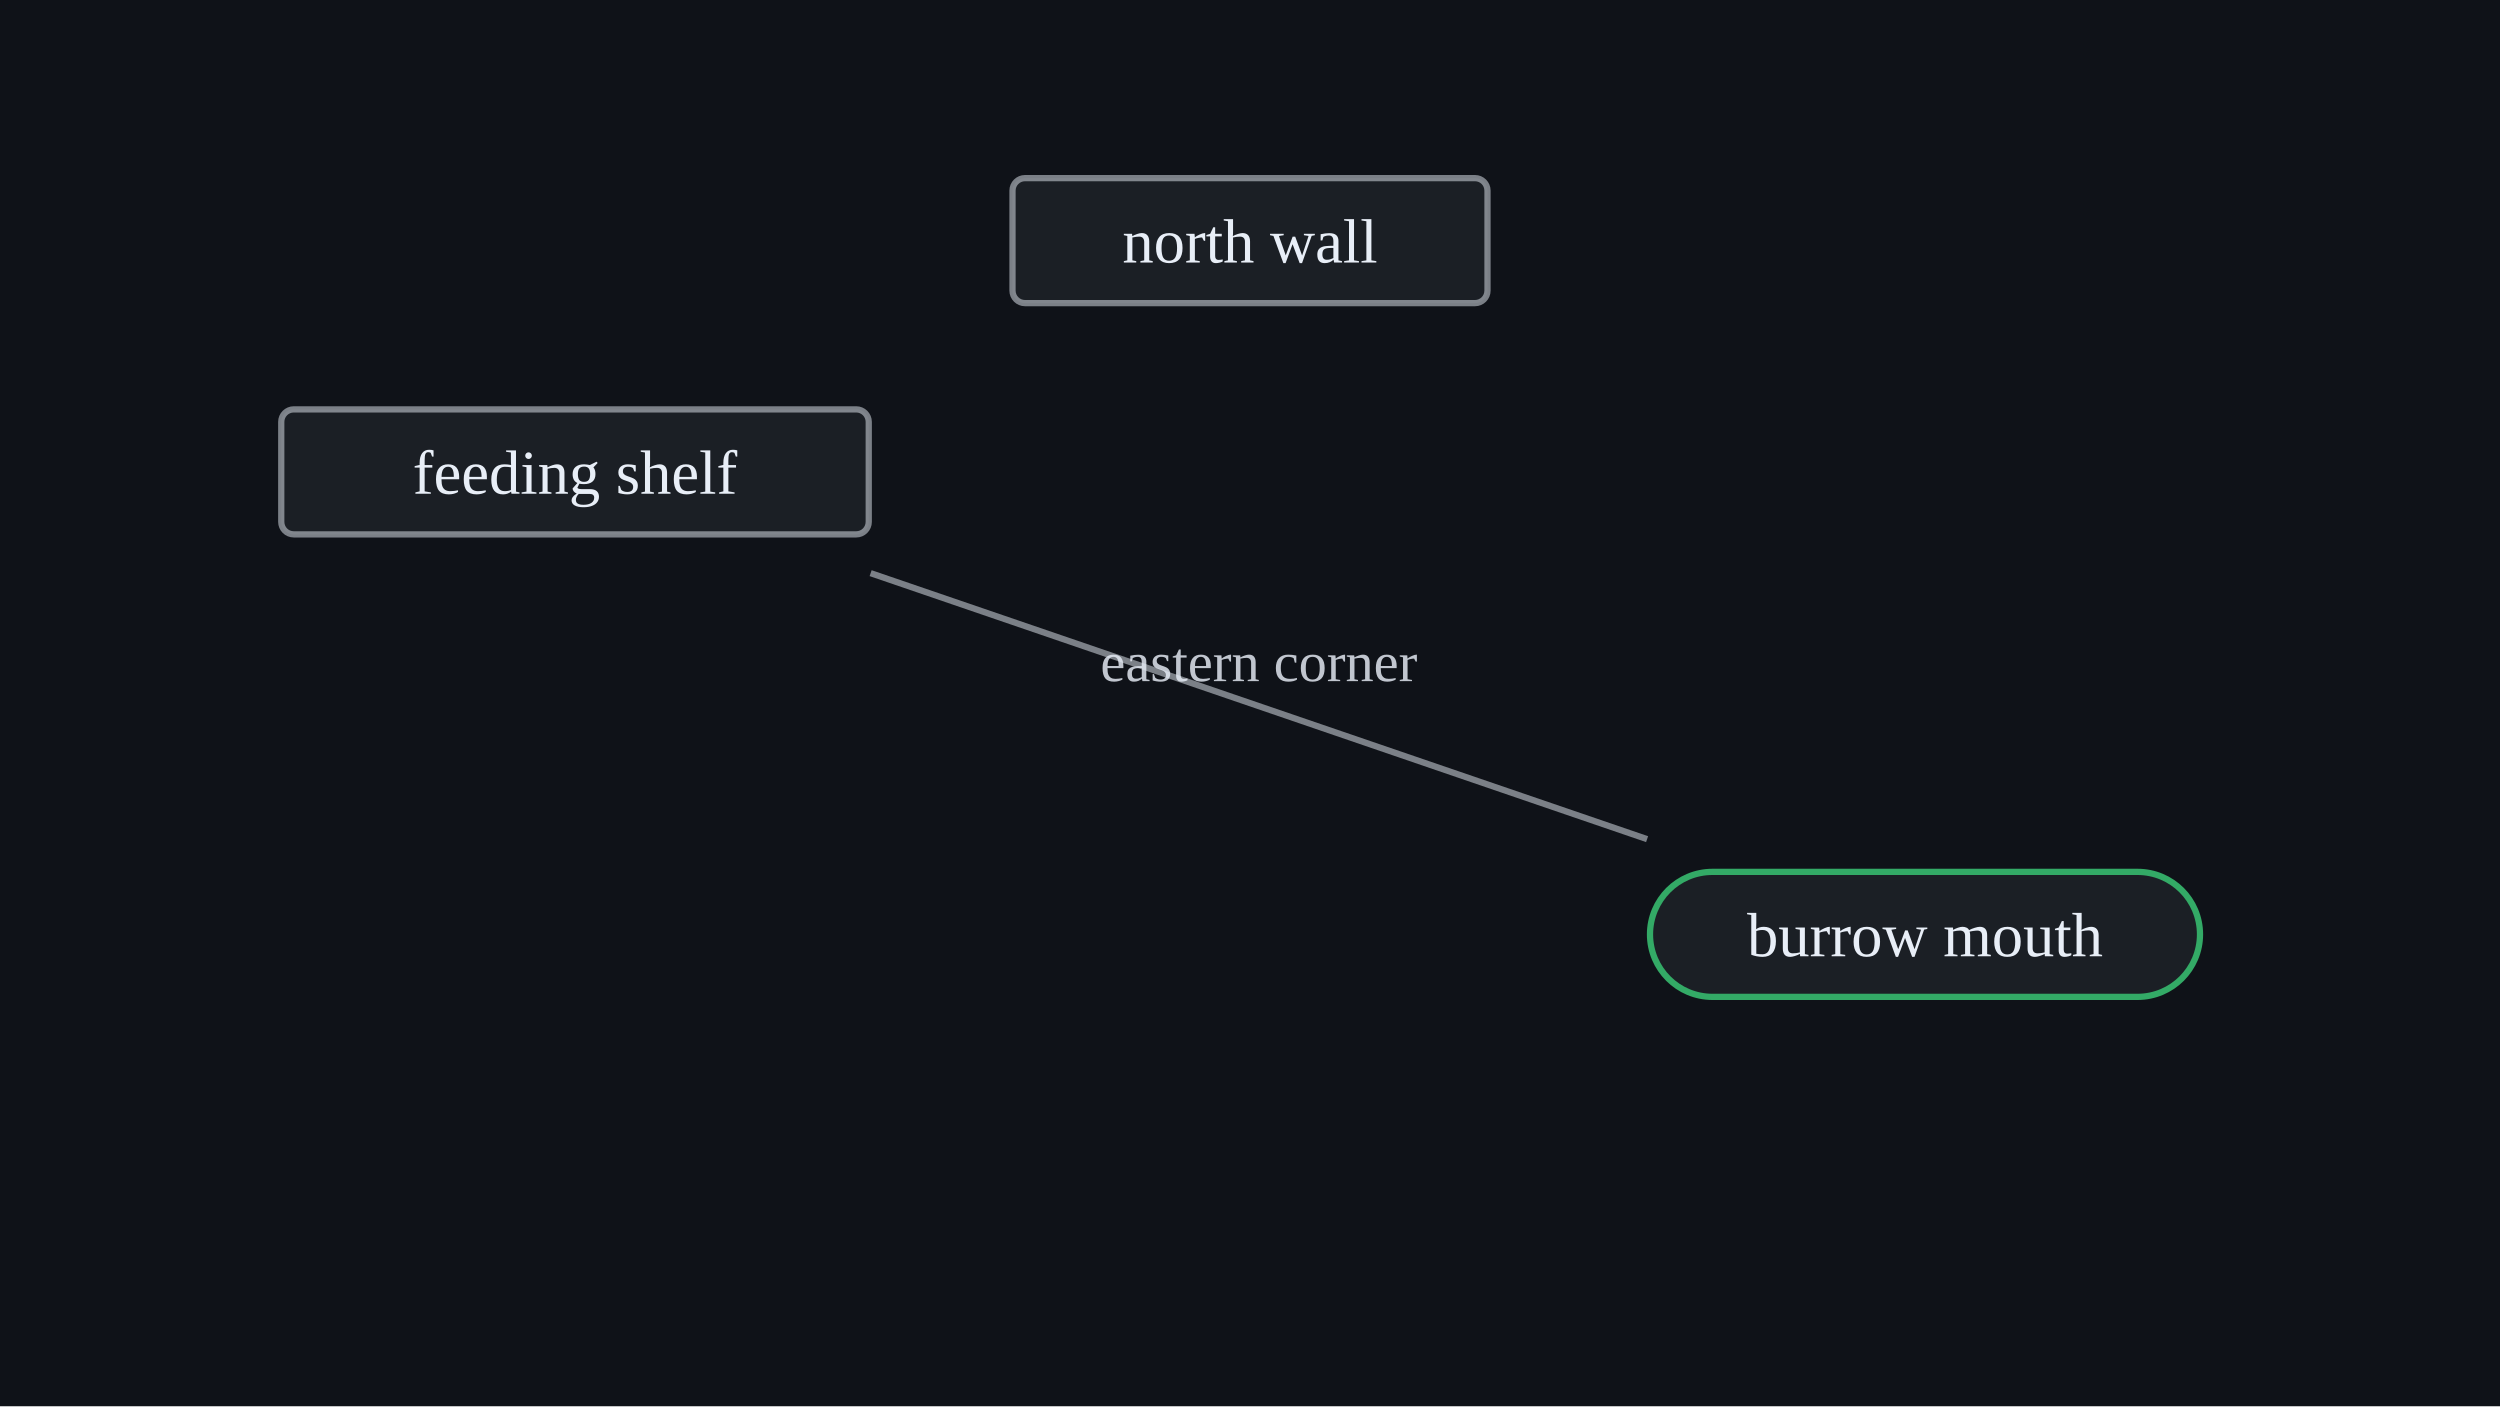
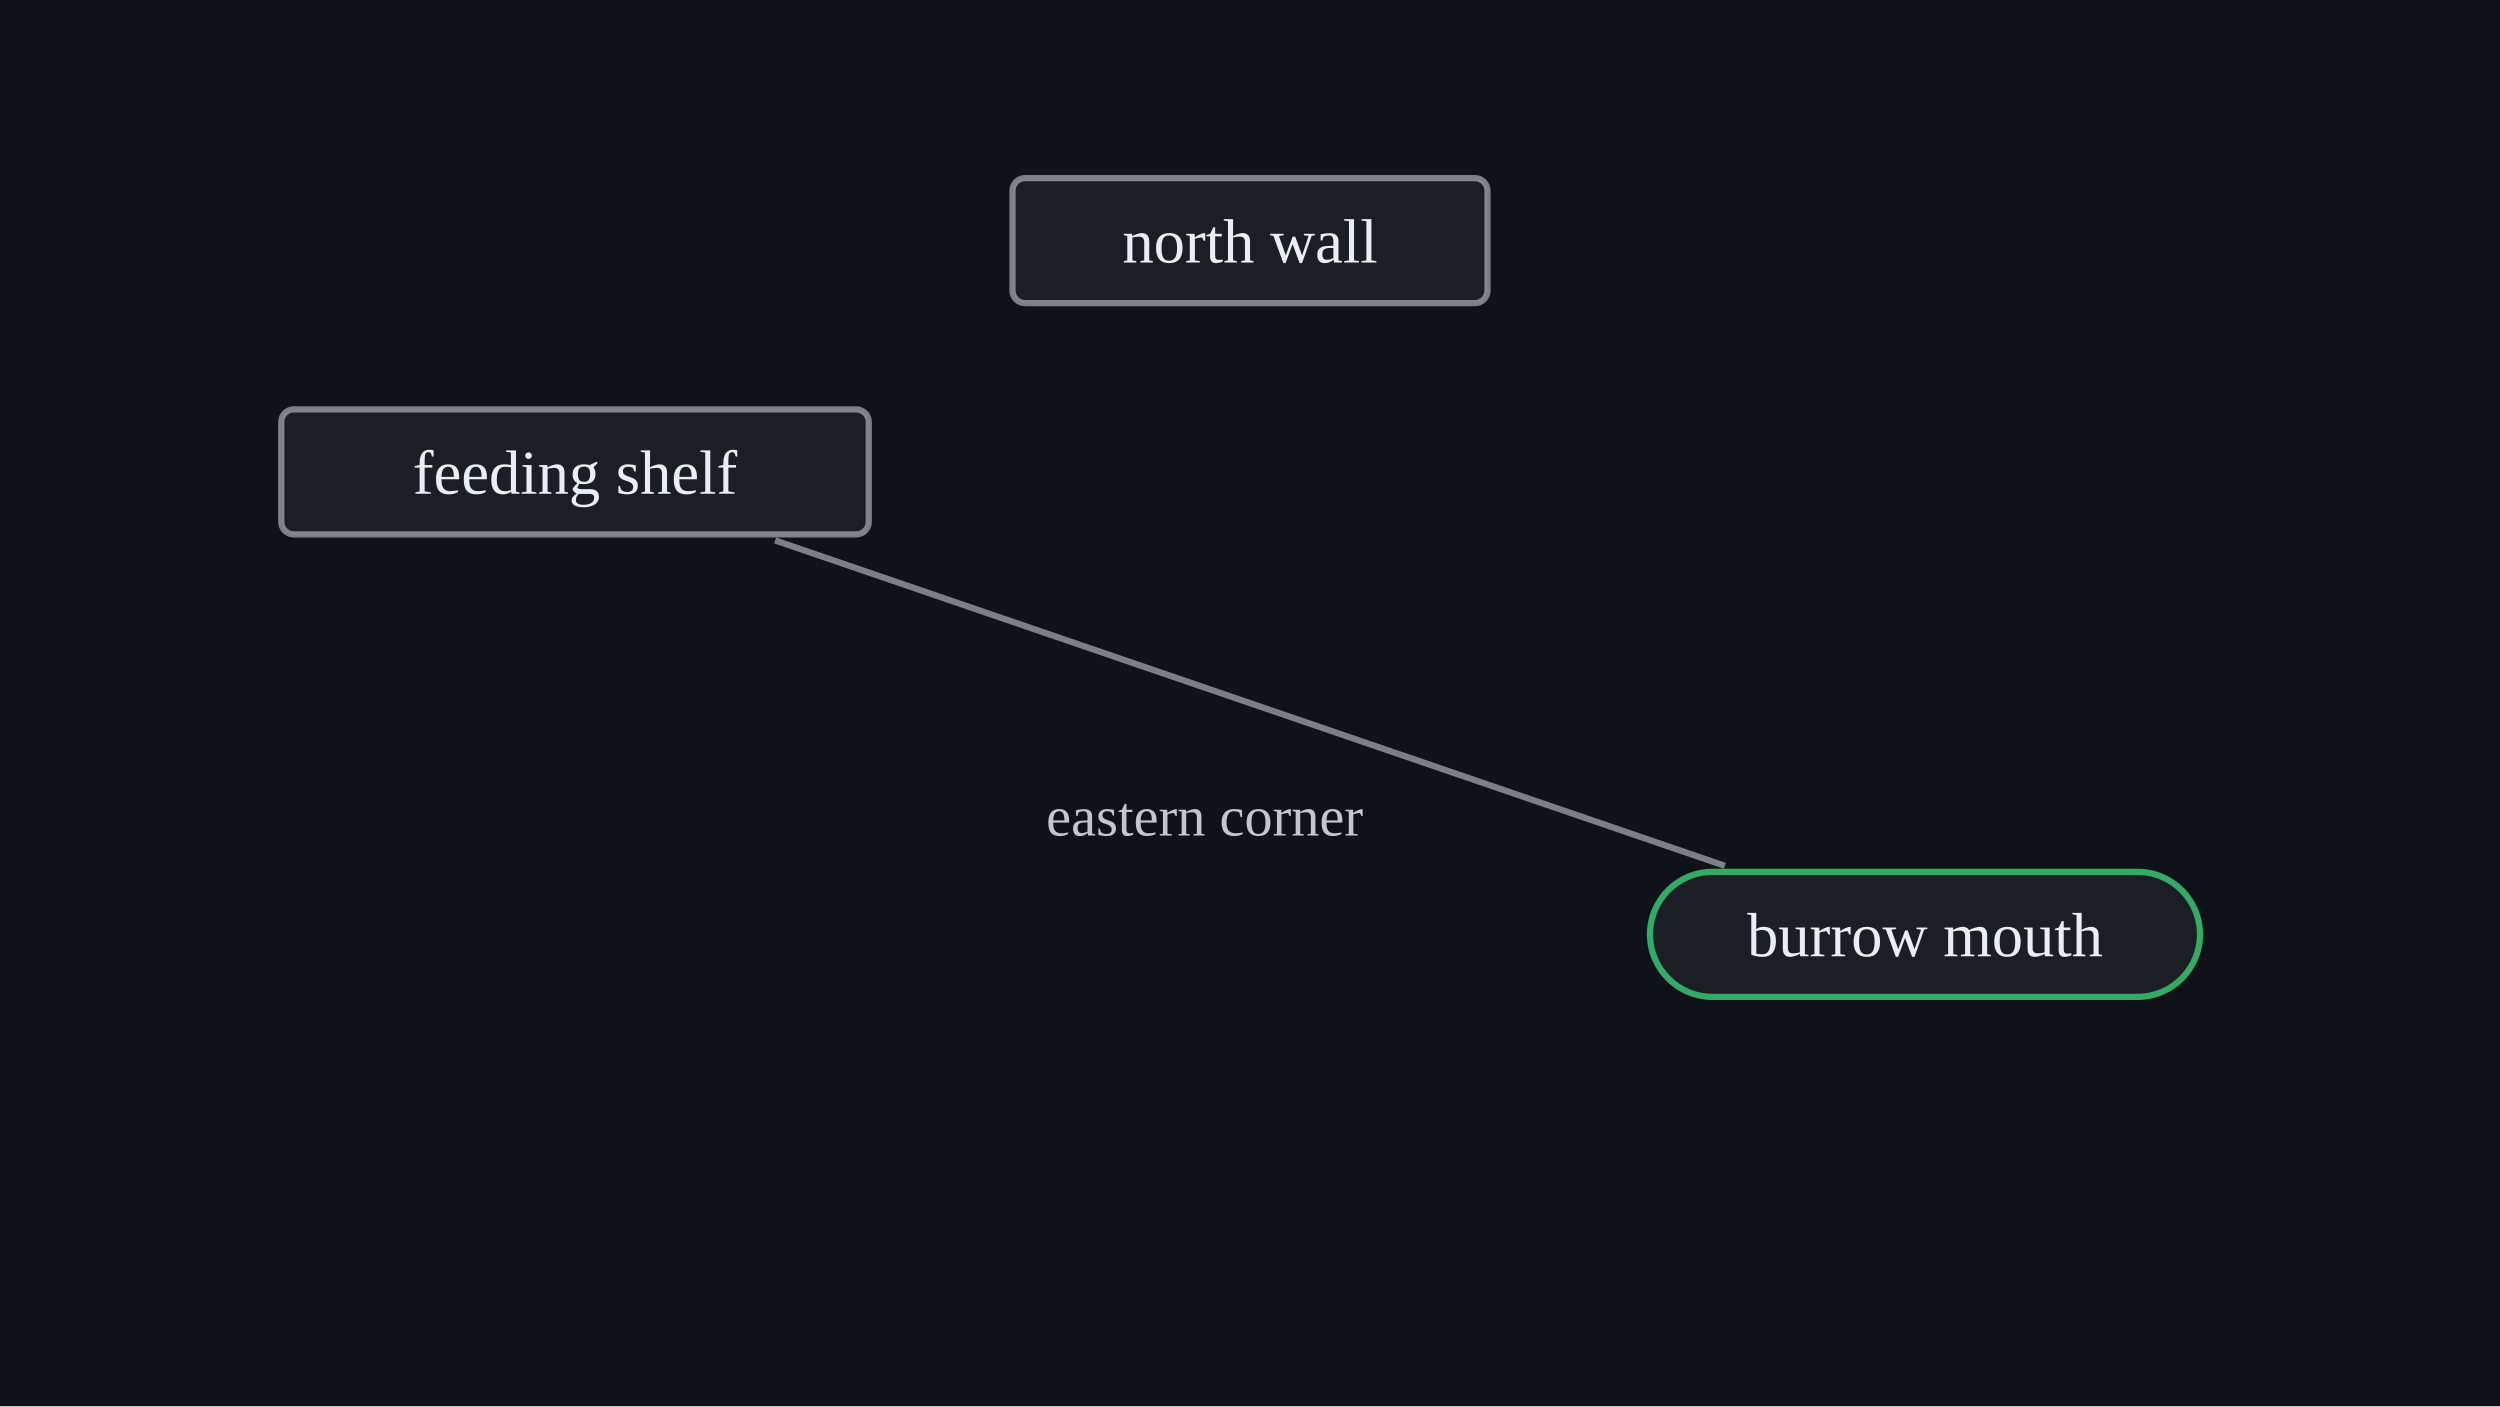
<svg xmlns="http://www.w3.org/2000/svg" width="800" height="450" viewBox="0 0 800 450" role="img">
  <rect x="0" y="0" width="800" height="450" fill="#0f1218" />
  <g data-layout="plan" />
-   <line x1="278.6" y1="183.41" x2="527.07" y2="268.53" stroke="rgba(232,238,247,0.5)" stroke-width="2" />
-   <text x="402.84" y="217.97" font-size="18" fill="#e8eef7" text-anchor="middle" fill-opacity="0.82">eastern corner</text>
+   <line x1="248.05" y1="172.94" x2="551.95" y2="277.06" stroke="rgba(232,238,247,0.5)" stroke-width="2" />
+   <text x="385.48" y="267.38" font-size="18" fill="#e8eef7" text-anchor="middle" fill-opacity="0.82">eastern corner</text>
  <rect x="90" y="131" width="188" height="40" fill="rgba(232,238,247,0.06)" stroke="rgba(232,238,247,0.5)" stroke-width="2" rx="4" data-shape="box" />
  <text x="184" y="158" font-size="20" fill="#e8eef7" text-anchor="middle">
    <tspan x="184" dy="0">feeding shelf</tspan>
  </text>
  <rect x="324" y="57" width="152" height="40" fill="rgba(232,238,247,0.06)" stroke="rgba(232,238,247,0.5)" stroke-width="2" rx="4" data-shape="box" />
  <text x="400" y="84" font-size="20" fill="#e8eef7" text-anchor="middle">
    <tspan x="400" dy="0">north wall</tspan>
  </text>
  <rect x="528" y="279" width="176" height="40" fill="rgba(232,238,247,0.06)" stroke="#3a6" stroke-width="2" rx="20" data-shape="round" />
  <text x="616" y="306" font-size="20" fill="#e8eef7" text-anchor="middle">
    <tspan x="616" dy="0">burrow mouth</tspan>
  </text>
</svg>
